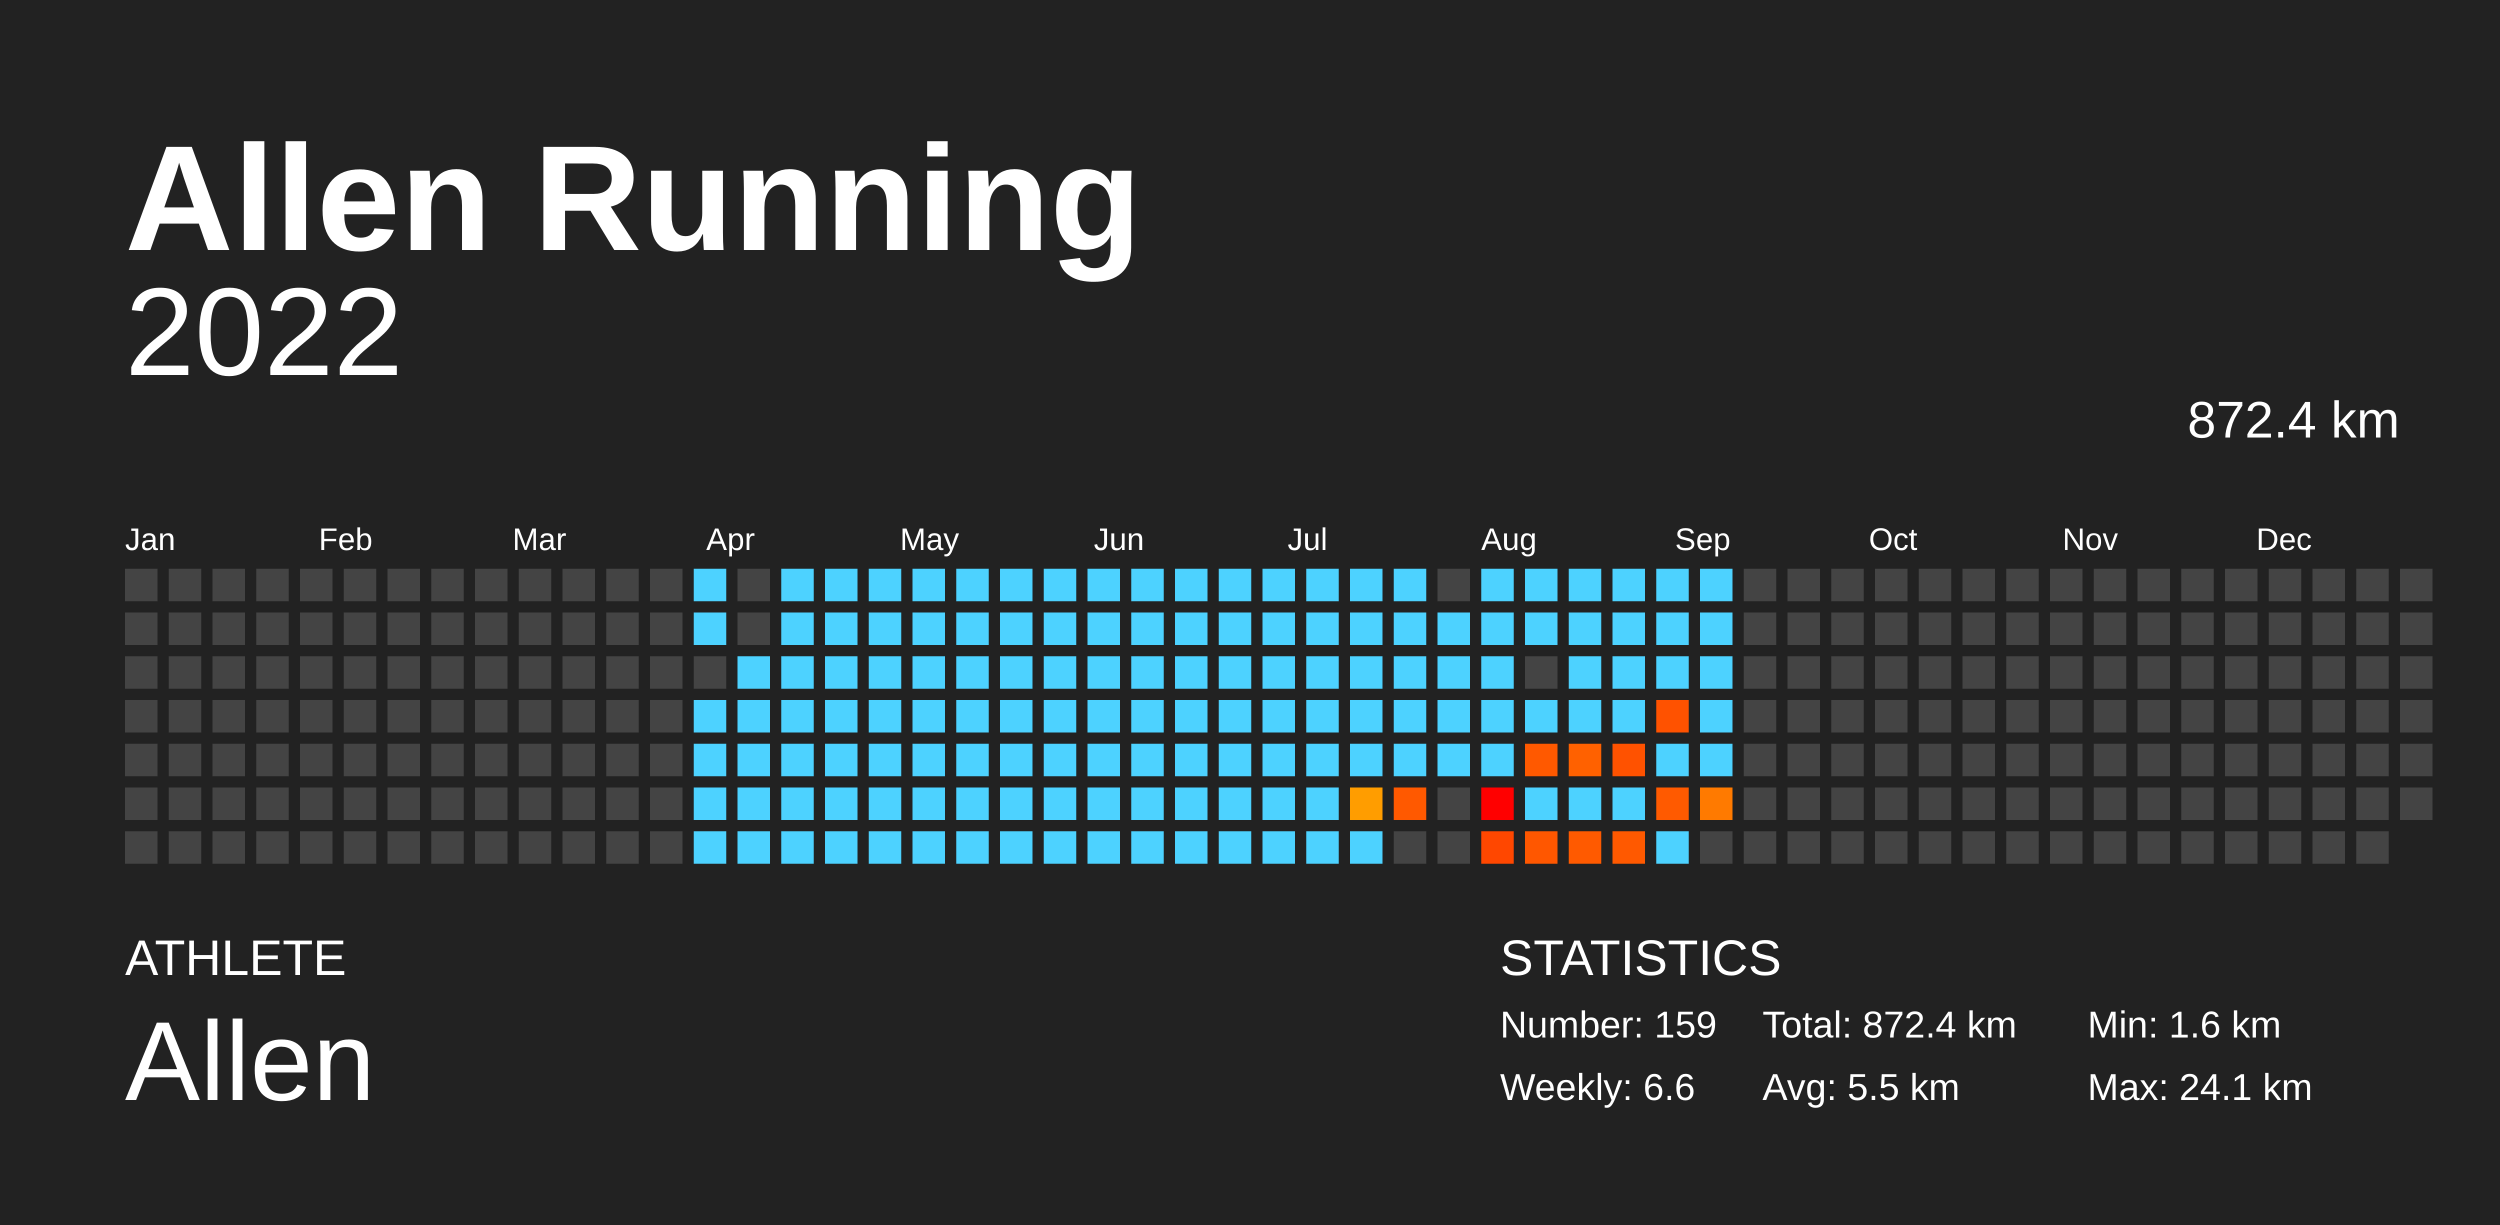
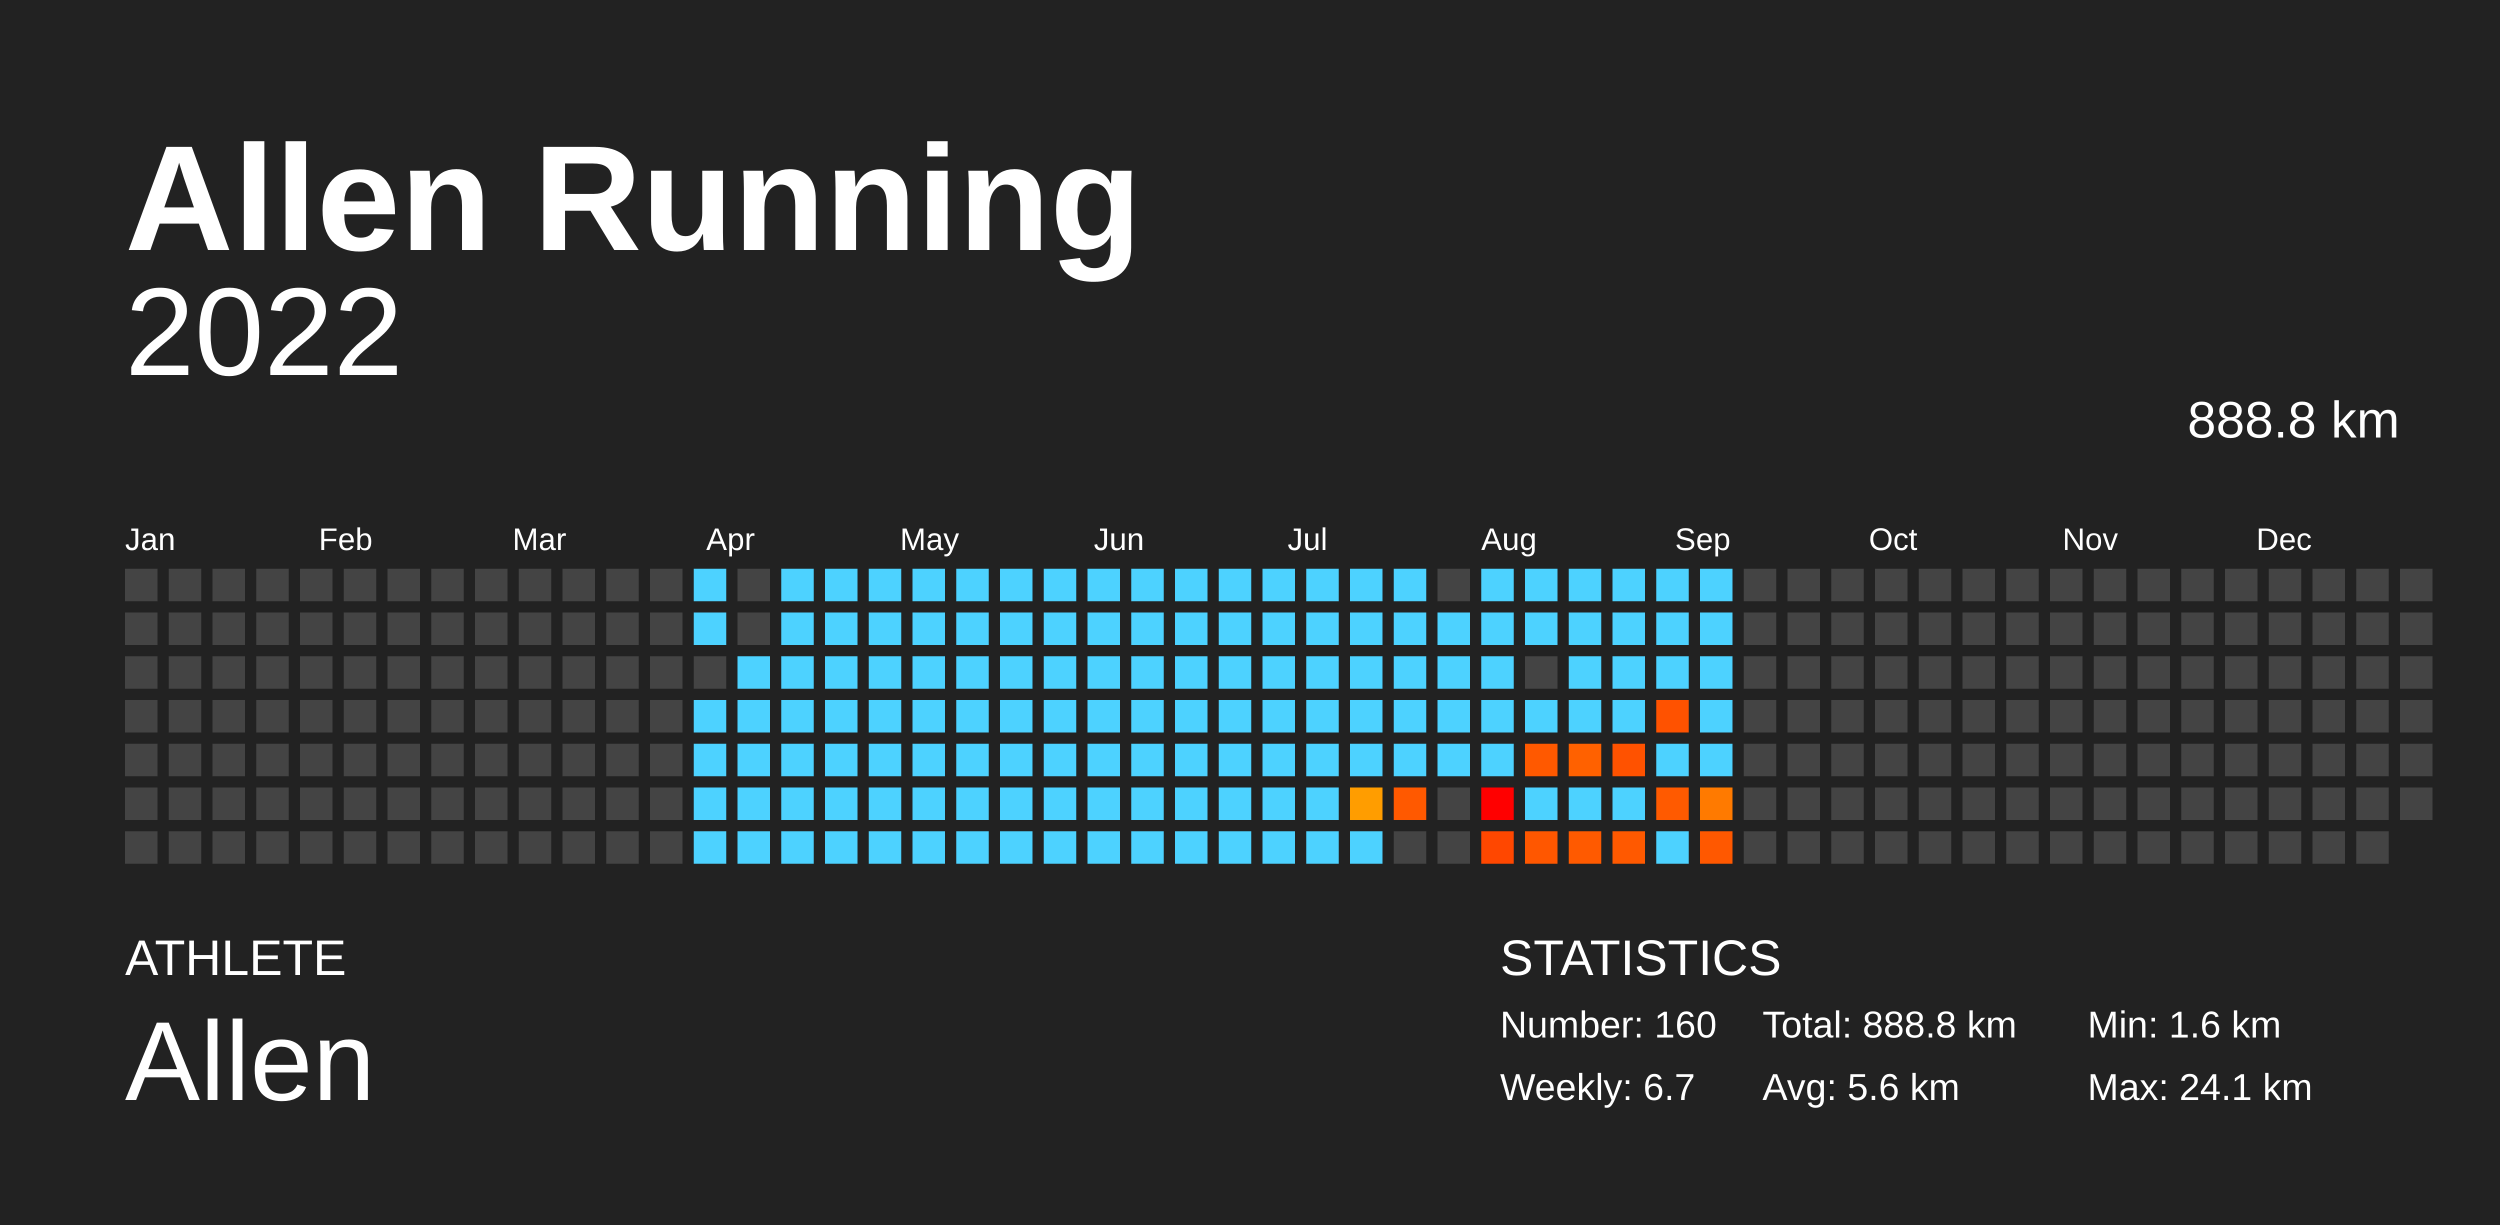
<svg xmlns="http://www.w3.org/2000/svg" baseProfile="full" height="98mm" version="1.1" viewBox="0,0,200,98" width="200mm">
  <defs />
  <rect fill="#222222" height="98" width="200" x="0" y="0" />
  <text fill="#FFFFFF" style="font-size:12px; font-family:Arial; font-weight:bold;" x="10" y="20">Allen Running</text>
  <text fill="#FFFFFF" style="font-size:4px; font-family:Arial" x="10" y="78">ATHLETE</text>
  <text fill="#FFFFFF" style="font-size:9px; font-family:Arial" x="10" y="88">Allen</text>
  <text fill="#FFFFFF" style="font-size:4px; font-family:Arial" x="120" y="78">STATISTICS</text>
-   <text fill="#FFFFFF" style="font-size:3px; font-family:Arial" x="120" y="83">Number: 159</text>
-   <text fill="#FFFFFF" style="font-size:3px; font-family:Arial" x="120" y="88">Weekly: 6.6</text>
-   <text fill="#FFFFFF" style="font-size:3px; font-family:Arial" x="141" y="83">Total: 872.4 km</text>
-   <text fill="#FFFFFF" style="font-size:3px; font-family:Arial" x="141" y="88">Avg: 5.5 km</text>
+   <text fill="#FFFFFF" style="font-size:3px; font-family:Arial" x="120" y="83">Number: 160</text>
+   <text fill="#FFFFFF" style="font-size:3px; font-family:Arial" x="120" y="88">Weekly: 6.7</text>
+   <text fill="#FFFFFF" style="font-size:3px; font-family:Arial" x="141" y="83">Total: 888.8 km</text>
+   <text fill="#FFFFFF" style="font-size:3px; font-family:Arial" x="141" y="88">Avg: 5.6 km</text>
  <text fill="#FFFFFF" style="font-size:3px; font-family:Arial" x="167" y="83">Min: 1.6 km</text>
  <text fill="#FFFFFF" style="font-size:3px; font-family:Arial" x="167" y="88">Max: 24.1 km</text>
  <text alignment-baseline="hanging" fill="#FFFFFF" style="font-size:10.0px; font-family:Arial;" x="10" y="30">2022</text>
-   <text alignment-baseline="hanging" fill="#FFFFFF" style="font-size:4.125px; font-family:Arial;" x="175" y="35">872.4 km</text>
+   <text alignment-baseline="hanging" fill="#FFFFFF" style="font-size:4.125px; font-family:Arial;" x="175" y="35">888.8 km</text>
  <text fill="#FFFFFF" style="font-size:2.5px; font-family:Arial" x="10.0" y="44">Jan</text>
  <text fill="#FFFFFF" style="font-size:2.5px; font-family:Arial" x="25.5" y="44">Feb</text>
  <text fill="#FFFFFF" style="font-size:2.5px; font-family:Arial" x="41.0" y="44">Mar</text>
  <text fill="#FFFFFF" style="font-size:2.5px; font-family:Arial" x="56.5" y="44">Apr</text>
  <text fill="#FFFFFF" style="font-size:2.5px; font-family:Arial" x="72.0" y="44">May</text>
  <text fill="#FFFFFF" style="font-size:2.5px; font-family:Arial" x="87.5" y="44">Jun</text>
  <text fill="#FFFFFF" style="font-size:2.5px; font-family:Arial" x="103.0" y="44">Jul</text>
  <text fill="#FFFFFF" style="font-size:2.5px; font-family:Arial" x="118.5" y="44">Aug</text>
  <text fill="#FFFFFF" style="font-size:2.5px; font-family:Arial" x="134.0" y="44">Sep</text>
  <text fill="#FFFFFF" style="font-size:2.5px; font-family:Arial" x="149.5" y="44">Oct</text>
  <text fill="#FFFFFF" style="font-size:2.5px; font-family:Arial" x="165.0" y="44">Nov</text>
  <text fill="#FFFFFF" style="font-size:2.5px; font-family:Arial" x="180.5" y="44">Dec</text>
  <rect fill="#444444" height="2.6" width="2.6" x="10.0" y="45.5" />
  <rect fill="#444444" height="2.6" width="2.6" x="10.0" y="49.0" />
  <rect fill="#444444" height="2.6" width="2.6" x="10.0" y="52.5" />
  <rect fill="#444444" height="2.6" width="2.6" x="10.0" y="56.0" />
  <rect fill="#444444" height="2.6" width="2.6" x="10.0" y="59.5" />
  <rect fill="#444444" height="2.6" width="2.6" x="10.0" y="63.0" />
  <rect fill="#444444" height="2.6" width="2.6" x="10.0" y="66.5" />
  <rect fill="#444444" height="2.6" width="2.6" x="13.5" y="45.5" />
  <rect fill="#444444" height="2.6" width="2.6" x="13.5" y="49.0" />
  <rect fill="#444444" height="2.6" width="2.6" x="13.5" y="52.5" />
  <rect fill="#444444" height="2.6" width="2.6" x="13.5" y="56.0" />
  <rect fill="#444444" height="2.6" width="2.6" x="13.5" y="59.5" />
  <rect fill="#444444" height="2.6" width="2.6" x="13.5" y="63.0" />
  <rect fill="#444444" height="2.6" width="2.6" x="13.5" y="66.5" />
  <rect fill="#444444" height="2.6" width="2.6" x="17.0" y="45.5" />
  <rect fill="#444444" height="2.6" width="2.6" x="17.0" y="49.0" />
  <rect fill="#444444" height="2.6" width="2.6" x="17.0" y="52.5" />
  <rect fill="#444444" height="2.6" width="2.6" x="17.0" y="56.0" />
  <rect fill="#444444" height="2.6" width="2.6" x="17.0" y="59.5" />
  <rect fill="#444444" height="2.6" width="2.6" x="17.0" y="63.0" />
  <rect fill="#444444" height="2.6" width="2.6" x="17.0" y="66.5" />
  <rect fill="#444444" height="2.6" width="2.6" x="20.5" y="45.5" />
  <rect fill="#444444" height="2.6" width="2.6" x="20.5" y="49.0" />
  <rect fill="#444444" height="2.6" width="2.6" x="20.5" y="52.5" />
  <rect fill="#444444" height="2.6" width="2.6" x="20.5" y="56.0" />
  <rect fill="#444444" height="2.6" width="2.6" x="20.5" y="59.5" />
  <rect fill="#444444" height="2.6" width="2.6" x="20.5" y="63.0" />
  <rect fill="#444444" height="2.6" width="2.6" x="20.5" y="66.5" />
  <rect fill="#444444" height="2.6" width="2.6" x="24.0" y="45.5" />
  <rect fill="#444444" height="2.6" width="2.6" x="24.0" y="49.0" />
  <rect fill="#444444" height="2.6" width="2.6" x="24.0" y="52.5" />
  <rect fill="#444444" height="2.6" width="2.6" x="24.0" y="56.0" />
  <rect fill="#444444" height="2.6" width="2.6" x="24.0" y="59.5" />
  <rect fill="#444444" height="2.6" width="2.6" x="24.0" y="63.0" />
  <rect fill="#444444" height="2.6" width="2.6" x="24.0" y="66.5" />
  <rect fill="#444444" height="2.6" width="2.6" x="27.5" y="45.5" />
  <rect fill="#444444" height="2.6" width="2.6" x="27.5" y="49.0" />
  <rect fill="#444444" height="2.6" width="2.6" x="27.5" y="52.5" />
  <rect fill="#444444" height="2.6" width="2.6" x="27.5" y="56.0" />
  <rect fill="#444444" height="2.6" width="2.6" x="27.5" y="59.5" />
  <rect fill="#444444" height="2.6" width="2.6" x="27.5" y="63.0" />
  <rect fill="#444444" height="2.6" width="2.6" x="27.5" y="66.5" />
  <rect fill="#444444" height="2.6" width="2.6" x="31.0" y="45.5" />
  <rect fill="#444444" height="2.6" width="2.6" x="31.0" y="49.0" />
  <rect fill="#444444" height="2.6" width="2.6" x="31.0" y="52.5" />
  <rect fill="#444444" height="2.6" width="2.6" x="31.0" y="56.0" />
  <rect fill="#444444" height="2.6" width="2.6" x="31.0" y="59.5" />
  <rect fill="#444444" height="2.6" width="2.6" x="31.0" y="63.0" />
  <rect fill="#444444" height="2.6" width="2.6" x="31.0" y="66.5" />
  <rect fill="#444444" height="2.6" width="2.6" x="34.5" y="45.5" />
  <rect fill="#444444" height="2.6" width="2.6" x="34.5" y="49.0" />
  <rect fill="#444444" height="2.6" width="2.6" x="34.5" y="52.5" />
  <rect fill="#444444" height="2.6" width="2.6" x="34.5" y="56.0" />
  <rect fill="#444444" height="2.6" width="2.6" x="34.5" y="59.5" />
  <rect fill="#444444" height="2.6" width="2.6" x="34.5" y="63.0" />
  <rect fill="#444444" height="2.6" width="2.6" x="34.5" y="66.5" />
  <rect fill="#444444" height="2.6" width="2.6" x="38.0" y="45.5" />
  <rect fill="#444444" height="2.6" width="2.6" x="38.0" y="49.0" />
  <rect fill="#444444" height="2.6" width="2.6" x="38.0" y="52.5" />
  <rect fill="#444444" height="2.6" width="2.6" x="38.0" y="56.0" />
  <rect fill="#444444" height="2.6" width="2.6" x="38.0" y="59.5" />
  <rect fill="#444444" height="2.6" width="2.6" x="38.0" y="63.0" />
  <rect fill="#444444" height="2.6" width="2.6" x="38.0" y="66.5" />
  <rect fill="#444444" height="2.6" width="2.6" x="41.5" y="45.5" />
  <rect fill="#444444" height="2.6" width="2.6" x="41.5" y="49.0" />
  <rect fill="#444444" height="2.6" width="2.6" x="41.5" y="52.5" />
  <rect fill="#444444" height="2.6" width="2.6" x="41.5" y="56.0" />
  <rect fill="#444444" height="2.6" width="2.6" x="41.5" y="59.5" />
  <rect fill="#444444" height="2.6" width="2.6" x="41.5" y="63.0" />
  <rect fill="#444444" height="2.6" width="2.6" x="41.5" y="66.5" />
  <rect fill="#444444" height="2.6" width="2.6" x="45.0" y="45.5" />
  <rect fill="#444444" height="2.6" width="2.6" x="45.0" y="49.0" />
  <rect fill="#444444" height="2.6" width="2.6" x="45.0" y="52.5" />
  <rect fill="#444444" height="2.6" width="2.6" x="45.0" y="56.0" />
  <rect fill="#444444" height="2.6" width="2.6" x="45.0" y="59.5" />
  <rect fill="#444444" height="2.6" width="2.6" x="45.0" y="63.0" />
  <rect fill="#444444" height="2.6" width="2.6" x="45.0" y="66.5" />
  <rect fill="#444444" height="2.6" width="2.6" x="48.5" y="45.5" />
  <rect fill="#444444" height="2.6" width="2.6" x="48.5" y="49.0" />
  <rect fill="#444444" height="2.6" width="2.6" x="48.5" y="52.5" />
  <rect fill="#444444" height="2.6" width="2.6" x="48.5" y="56.0" />
  <rect fill="#444444" height="2.6" width="2.6" x="48.5" y="59.5" />
  <rect fill="#444444" height="2.6" width="2.6" x="48.5" y="63.0" />
  <rect fill="#444444" height="2.6" width="2.6" x="48.5" y="66.5" />
  <rect fill="#444444" height="2.6" width="2.6" x="52.0" y="45.5" />
  <rect fill="#444444" height="2.6" width="2.6" x="52.0" y="49.0" />
  <rect fill="#444444" height="2.6" width="2.6" x="52.0" y="52.5" />
  <rect fill="#444444" height="2.6" width="2.6" x="52.0" y="56.0" />
  <rect fill="#444444" height="2.6" width="2.6" x="52.0" y="59.5" />
  <rect fill="#444444" height="2.6" width="2.6" x="52.0" y="63.0" />
  <rect fill="#444444" height="2.6" width="2.6" x="52.0" y="66.5" />
  <rect fill="#4dd2ff" height="2.6" width="2.6" x="55.5" y="45.5" />
  <rect fill="#4dd2ff" height="2.6" width="2.6" x="55.5" y="49.0" />
  <rect fill="#444444" height="2.6" width="2.6" x="55.5" y="52.5" />
  <rect fill="#4dd2ff" height="2.6" width="2.6" x="55.5" y="56.0" />
  <rect fill="#4dd2ff" height="2.6" width="2.6" x="55.5" y="59.5" />
  <rect fill="#4dd2ff" height="2.6" width="2.6" x="55.5" y="63.0" />
  <rect fill="#4dd2ff" height="2.6" width="2.6" x="55.5" y="66.5" />
  <rect fill="#444444" height="2.6" width="2.6" x="59.0" y="45.5" />
  <rect fill="#444444" height="2.6" width="2.6" x="59.0" y="49.0" />
  <rect fill="#4dd2ff" height="2.6" width="2.6" x="59.0" y="52.5" />
  <rect fill="#4dd2ff" height="2.6" width="2.6" x="59.0" y="56.0" />
  <rect fill="#4dd2ff" height="2.6" width="2.6" x="59.0" y="59.5" />
  <rect fill="#4dd2ff" height="2.6" width="2.6" x="59.0" y="63.0" />
  <rect fill="#4dd2ff" height="2.6" width="2.6" x="59.0" y="66.5" />
  <rect fill="#4dd2ff" height="2.6" width="2.6" x="62.5" y="45.5" />
  <rect fill="#4dd2ff" height="2.6" width="2.6" x="62.5" y="49.0" />
  <rect fill="#4dd2ff" height="2.6" width="2.6" x="62.5" y="52.5" />
  <rect fill="#4dd2ff" height="2.6" width="2.6" x="62.5" y="56.0" />
  <rect fill="#4dd2ff" height="2.6" width="2.6" x="62.5" y="59.5" />
  <rect fill="#4dd2ff" height="2.6" width="2.6" x="62.5" y="63.0" />
  <rect fill="#4dd2ff" height="2.6" width="2.6" x="62.5" y="66.5" />
  <rect fill="#4dd2ff" height="2.6" width="2.6" x="66.0" y="45.5" />
  <rect fill="#4dd2ff" height="2.6" width="2.6" x="66.0" y="49.0" />
  <rect fill="#4dd2ff" height="2.6" width="2.6" x="66.0" y="52.5" />
  <rect fill="#4dd2ff" height="2.6" width="2.6" x="66.0" y="56.0" />
  <rect fill="#4dd2ff" height="2.6" width="2.6" x="66.0" y="59.5" />
  <rect fill="#4dd2ff" height="2.6" width="2.6" x="66.0" y="63.0" />
  <rect fill="#4dd2ff" height="2.6" width="2.6" x="66.0" y="66.5" />
  <rect fill="#4dd2ff" height="2.6" width="2.6" x="69.5" y="45.5" />
  <rect fill="#4dd2ff" height="2.6" width="2.6" x="69.5" y="49.0" />
  <rect fill="#4dd2ff" height="2.6" width="2.6" x="69.5" y="52.5" />
  <rect fill="#4dd2ff" height="2.6" width="2.6" x="69.5" y="56.0" />
  <rect fill="#4dd2ff" height="2.6" width="2.6" x="69.5" y="59.5" />
  <rect fill="#4dd2ff" height="2.6" width="2.6" x="69.5" y="63.0" />
  <rect fill="#4dd2ff" height="2.6" width="2.6" x="69.5" y="66.5" />
  <rect fill="#4dd2ff" height="2.6" width="2.6" x="73.0" y="45.5" />
  <rect fill="#4dd2ff" height="2.6" width="2.6" x="73.0" y="49.0" />
  <rect fill="#4dd2ff" height="2.6" width="2.6" x="73.0" y="52.5" />
  <rect fill="#4dd2ff" height="2.6" width="2.6" x="73.0" y="56.0" />
  <rect fill="#4dd2ff" height="2.6" width="2.6" x="73.0" y="59.5" />
  <rect fill="#4dd2ff" height="2.6" width="2.6" x="73.0" y="63.0" />
  <rect fill="#4dd2ff" height="2.6" width="2.6" x="73.0" y="66.5" />
  <rect fill="#4dd2ff" height="2.6" width="2.6" x="76.5" y="45.5" />
  <rect fill="#4dd2ff" height="2.6" width="2.6" x="76.5" y="49.0" />
  <rect fill="#4dd2ff" height="2.6" width="2.6" x="76.5" y="52.5" />
  <rect fill="#4dd2ff" height="2.6" width="2.6" x="76.5" y="56.0" />
  <rect fill="#4dd2ff" height="2.6" width="2.6" x="76.5" y="59.5" />
  <rect fill="#4dd2ff" height="2.6" width="2.6" x="76.5" y="63.0" />
  <rect fill="#4dd2ff" height="2.6" width="2.6" x="76.5" y="66.5" />
  <rect fill="#4dd2ff" height="2.6" width="2.6" x="80.0" y="45.5" />
  <rect fill="#4dd2ff" height="2.6" width="2.6" x="80.0" y="49.0" />
  <rect fill="#4dd2ff" height="2.6" width="2.6" x="80.0" y="52.5" />
  <rect fill="#4dd2ff" height="2.6" width="2.6" x="80.0" y="56.0" />
  <rect fill="#4dd2ff" height="2.6" width="2.6" x="80.0" y="59.5" />
  <rect fill="#4dd2ff" height="2.6" width="2.6" x="80.0" y="63.0" />
  <rect fill="#4dd2ff" height="2.6" width="2.6" x="80.0" y="66.5" />
  <rect fill="#4dd2ff" height="2.6" width="2.6" x="83.5" y="45.5" />
  <rect fill="#4dd2ff" height="2.6" width="2.6" x="83.5" y="49.0" />
  <rect fill="#4dd2ff" height="2.6" width="2.6" x="83.5" y="52.5" />
  <rect fill="#4dd2ff" height="2.6" width="2.6" x="83.5" y="56.0" />
  <rect fill="#4dd2ff" height="2.6" width="2.6" x="83.5" y="59.5" />
  <rect fill="#4dd2ff" height="2.6" width="2.6" x="83.5" y="63.0" />
  <rect fill="#4dd2ff" height="2.6" width="2.6" x="83.5" y="66.5" />
  <rect fill="#4dd2ff" height="2.6" width="2.6" x="87.0" y="45.5" />
  <rect fill="#4dd2ff" height="2.6" width="2.6" x="87.0" y="49.0" />
  <rect fill="#4dd2ff" height="2.6" width="2.6" x="87.0" y="52.5" />
  <rect fill="#4dd2ff" height="2.6" width="2.6" x="87.0" y="56.0" />
  <rect fill="#4dd2ff" height="2.6" width="2.6" x="87.0" y="59.5" />
  <rect fill="#4dd2ff" height="2.6" width="2.6" x="87.0" y="63.0" />
  <rect fill="#4dd2ff" height="2.6" width="2.6" x="87.0" y="66.5" />
  <rect fill="#4dd2ff" height="2.6" width="2.6" x="90.5" y="45.5" />
  <rect fill="#4dd2ff" height="2.6" width="2.6" x="90.5" y="49.0" />
  <rect fill="#4dd2ff" height="2.6" width="2.6" x="90.5" y="52.5" />
  <rect fill="#4dd2ff" height="2.6" width="2.6" x="90.5" y="56.0" />
  <rect fill="#4dd2ff" height="2.6" width="2.6" x="90.5" y="59.5" />
  <rect fill="#4dd2ff" height="2.6" width="2.6" x="90.5" y="63.0" />
  <rect fill="#4dd2ff" height="2.6" width="2.6" x="90.5" y="66.5" />
  <rect fill="#4dd2ff" height="2.6" width="2.6" x="94.0" y="45.5" />
  <rect fill="#4dd2ff" height="2.6" width="2.6" x="94.0" y="49.0" />
  <rect fill="#4dd2ff" height="2.6" width="2.6" x="94.0" y="52.5" />
  <rect fill="#4dd2ff" height="2.6" width="2.6" x="94.0" y="56.0" />
  <rect fill="#4dd2ff" height="2.6" width="2.6" x="94.0" y="59.5" />
  <rect fill="#4dd2ff" height="2.6" width="2.6" x="94.0" y="63.0" />
  <rect fill="#4dd2ff" height="2.6" width="2.6" x="94.0" y="66.5" />
  <rect fill="#4dd2ff" height="2.6" width="2.6" x="97.5" y="45.5" />
  <rect fill="#4dd2ff" height="2.6" width="2.6" x="97.5" y="49.0" />
  <rect fill="#4dd2ff" height="2.6" width="2.6" x="97.5" y="52.5" />
  <rect fill="#4dd2ff" height="2.6" width="2.6" x="97.5" y="56.0" />
  <rect fill="#4dd2ff" height="2.6" width="2.6" x="97.5" y="59.5" />
  <rect fill="#4dd2ff" height="2.6" width="2.6" x="97.5" y="63.0" />
  <rect fill="#4dd2ff" height="2.6" width="2.6" x="97.5" y="66.5" />
  <rect fill="#4dd2ff" height="2.6" width="2.6" x="101.0" y="45.5" />
  <rect fill="#4dd2ff" height="2.6" width="2.6" x="101.0" y="49.0" />
  <rect fill="#4dd2ff" height="2.6" width="2.6" x="101.0" y="52.5" />
  <rect fill="#4dd2ff" height="2.6" width="2.6" x="101.0" y="56.0" />
  <rect fill="#4dd2ff" height="2.6" width="2.6" x="101.0" y="59.5" />
  <rect fill="#4dd2ff" height="2.6" width="2.6" x="101.0" y="63.0" />
  <rect fill="#4dd2ff" height="2.6" width="2.6" x="101.0" y="66.5" />
  <rect fill="#4dd2ff" height="2.6" width="2.6" x="104.5" y="45.5" />
  <rect fill="#4dd2ff" height="2.6" width="2.6" x="104.5" y="49.0" />
  <rect fill="#4dd2ff" height="2.6" width="2.6" x="104.5" y="52.5" />
  <rect fill="#4dd2ff" height="2.6" width="2.6" x="104.5" y="56.0" />
  <rect fill="#4dd2ff" height="2.6" width="2.6" x="104.5" y="59.5" />
  <rect fill="#4dd2ff" height="2.6" width="2.6" x="104.5" y="63.0" />
  <rect fill="#4dd2ff" height="2.6" width="2.6" x="104.5" y="66.5" />
  <rect fill="#4dd2ff" height="2.6" width="2.6" x="108.0" y="45.5" />
  <rect fill="#4dd2ff" height="2.6" width="2.6" x="108.0" y="49.0" />
  <rect fill="#4dd2ff" height="2.6" width="2.6" x="108.0" y="52.5" />
  <rect fill="#4dd2ff" height="2.6" width="2.6" x="108.0" y="56.0" />
  <rect fill="#4dd2ff" height="2.6" width="2.6" x="108.0" y="59.5" />
  <rect fill="#ff9d00" height="2.6" width="2.6" x="108.0" y="63.0" />
  <rect fill="#4dd2ff" height="2.6" width="2.6" x="108.0" y="66.5" />
  <rect fill="#4dd2ff" height="2.6" width="2.6" x="111.5" y="45.5" />
  <rect fill="#4dd2ff" height="2.6" width="2.6" x="111.5" y="49.0" />
  <rect fill="#4dd2ff" height="2.6" width="2.6" x="111.5" y="52.5" />
  <rect fill="#4dd2ff" height="2.6" width="2.6" x="111.5" y="56.0" />
  <rect fill="#4dd2ff" height="2.6" width="2.6" x="111.5" y="59.5" />
  <rect fill="#ff5900" height="2.6" width="2.6" x="111.5" y="63.0" />
  <rect fill="#444444" height="2.6" width="2.6" x="111.5" y="66.5" />
  <rect fill="#444444" height="2.6" width="2.6" x="115.0" y="45.5" />
  <rect fill="#4dd2ff" height="2.6" width="2.6" x="115.0" y="49.0" />
  <rect fill="#4dd2ff" height="2.6" width="2.6" x="115.0" y="52.5" />
  <rect fill="#4dd2ff" height="2.6" width="2.6" x="115.0" y="56.0" />
  <rect fill="#4dd2ff" height="2.6" width="2.6" x="115.0" y="59.5" />
  <rect fill="#444444" height="2.6" width="2.6" x="115.0" y="63.0" />
  <rect fill="#444444" height="2.6" width="2.6" x="115.0" y="66.5" />
  <rect fill="#4dd2ff" height="2.6" width="2.6" x="118.5" y="45.5" />
  <rect fill="#4dd2ff" height="2.6" width="2.6" x="118.5" y="49.0" />
  <rect fill="#4dd2ff" height="2.6" width="2.6" x="118.5" y="52.5" />
  <rect fill="#4dd2ff" height="2.6" width="2.6" x="118.5" y="56.0" />
  <rect fill="#4dd2ff" height="2.6" width="2.6" x="118.5" y="59.5" />
  <rect fill="red" height="2.6" width="2.6" x="118.5" y="63.0" />
  <rect fill="#ff4700" height="2.6" width="2.6" x="118.5" y="66.5" />
  <rect fill="#4dd2ff" height="2.6" width="2.6" x="122.0" y="45.5" />
  <rect fill="#4dd2ff" height="2.6" width="2.6" x="122.0" y="49.0" />
  <rect fill="#444444" height="2.6" width="2.6" x="122.0" y="52.5" />
  <rect fill="#4dd2ff" height="2.6" width="2.6" x="122.0" y="56.0" />
  <rect fill="#ff5900" height="2.6" width="2.6" x="122.0" y="59.5" />
  <rect fill="#4dd2ff" height="2.6" width="2.6" x="122.0" y="63.0" />
  <rect fill="#ff5700" height="2.6" width="2.6" x="122.0" y="66.5" />
  <rect fill="#4dd2ff" height="2.6" width="2.6" x="125.5" y="45.5" />
  <rect fill="#4dd2ff" height="2.6" width="2.6" x="125.5" y="49.0" />
  <rect fill="#4dd2ff" height="2.6" width="2.6" x="125.5" y="52.5" />
  <rect fill="#4dd2ff" height="2.6" width="2.6" x="125.5" y="56.0" />
  <rect fill="#ff6100" height="2.6" width="2.6" x="125.5" y="59.5" />
  <rect fill="#4dd2ff" height="2.6" width="2.6" x="125.5" y="63.0" />
  <rect fill="#ff5a00" height="2.6" width="2.6" x="125.5" y="66.5" />
  <rect fill="#4dd2ff" height="2.6" width="2.6" x="129.0" y="45.5" />
  <rect fill="#4dd2ff" height="2.6" width="2.6" x="129.0" y="49.0" />
  <rect fill="#4dd2ff" height="2.6" width="2.6" x="129.0" y="52.5" />
  <rect fill="#4dd2ff" height="2.6" width="2.6" x="129.0" y="56.0" />
  <rect fill="#ff5200" height="2.6" width="2.6" x="129.0" y="59.5" />
  <rect fill="#4dd2ff" height="2.6" width="2.6" x="129.0" y="63.0" />
  <rect fill="#ff5900" height="2.6" width="2.6" x="129.0" y="66.5" />
  <rect fill="#4dd2ff" height="2.6" width="2.6" x="132.5" y="45.5" />
  <rect fill="#4dd2ff" height="2.6" width="2.6" x="132.5" y="49.0" />
  <rect fill="#4dd2ff" height="2.6" width="2.6" x="132.5" y="52.5" />
  <rect fill="#ff5200" height="2.6" width="2.6" x="132.5" y="56.0" />
  <rect fill="#4dd2ff" height="2.6" width="2.6" x="132.5" y="59.5" />
  <rect fill="#ff5a00" height="2.6" width="2.6" x="132.5" y="63.0" />
  <rect fill="#4dd2ff" height="2.6" width="2.6" x="132.5" y="66.5" />
  <rect fill="#4dd2ff" height="2.6" width="2.6" x="136.0" y="45.5" />
  <rect fill="#4dd2ff" height="2.6" width="2.6" x="136.0" y="49.0" />
  <rect fill="#4dd2ff" height="2.6" width="2.6" x="136.0" y="52.5" />
  <rect fill="#4dd2ff" height="2.6" width="2.6" x="136.0" y="56.0" />
  <rect fill="#4dd2ff" height="2.6" width="2.6" x="136.0" y="59.5" />
  <rect fill="#ff7a00" height="2.6" width="2.6" x="136.0" y="63.0" />
-   <rect fill="#444444" height="2.6" width="2.6" x="136.0" y="66.5" />
+   <rect fill="#ff5800" height="2.6" width="2.6" x="136.0" y="66.5" />
  <rect fill="#444444" height="2.6" width="2.6" x="139.5" y="45.5" />
  <rect fill="#444444" height="2.6" width="2.6" x="139.5" y="49.0" />
  <rect fill="#444444" height="2.6" width="2.6" x="139.5" y="52.5" />
  <rect fill="#444444" height="2.6" width="2.6" x="139.5" y="56.0" />
  <rect fill="#444444" height="2.6" width="2.6" x="139.5" y="59.5" />
  <rect fill="#444444" height="2.6" width="2.6" x="139.5" y="63.0" />
  <rect fill="#444444" height="2.6" width="2.6" x="139.5" y="66.5" />
  <rect fill="#444444" height="2.6" width="2.6" x="143.0" y="45.5" />
  <rect fill="#444444" height="2.6" width="2.6" x="143.0" y="49.0" />
  <rect fill="#444444" height="2.6" width="2.6" x="143.0" y="52.5" />
  <rect fill="#444444" height="2.6" width="2.6" x="143.0" y="56.0" />
  <rect fill="#444444" height="2.6" width="2.6" x="143.0" y="59.5" />
  <rect fill="#444444" height="2.6" width="2.6" x="143.0" y="63.0" />
  <rect fill="#444444" height="2.6" width="2.6" x="143.0" y="66.5" />
  <rect fill="#444444" height="2.6" width="2.6" x="146.5" y="45.5" />
  <rect fill="#444444" height="2.6" width="2.6" x="146.5" y="49.0" />
  <rect fill="#444444" height="2.6" width="2.6" x="146.5" y="52.5" />
  <rect fill="#444444" height="2.6" width="2.6" x="146.5" y="56.0" />
  <rect fill="#444444" height="2.6" width="2.6" x="146.5" y="59.5" />
  <rect fill="#444444" height="2.6" width="2.6" x="146.5" y="63.0" />
  <rect fill="#444444" height="2.6" width="2.6" x="146.5" y="66.5" />
  <rect fill="#444444" height="2.6" width="2.6" x="150.0" y="45.5" />
  <rect fill="#444444" height="2.6" width="2.6" x="150.0" y="49.0" />
  <rect fill="#444444" height="2.6" width="2.6" x="150.0" y="52.5" />
  <rect fill="#444444" height="2.6" width="2.6" x="150.0" y="56.0" />
  <rect fill="#444444" height="2.6" width="2.6" x="150.0" y="59.5" />
  <rect fill="#444444" height="2.6" width="2.6" x="150.0" y="63.0" />
  <rect fill="#444444" height="2.6" width="2.6" x="150.0" y="66.5" />
  <rect fill="#444444" height="2.6" width="2.6" x="153.5" y="45.5" />
  <rect fill="#444444" height="2.6" width="2.6" x="153.5" y="49.0" />
  <rect fill="#444444" height="2.6" width="2.6" x="153.5" y="52.5" />
  <rect fill="#444444" height="2.6" width="2.6" x="153.5" y="56.0" />
  <rect fill="#444444" height="2.6" width="2.6" x="153.5" y="59.5" />
  <rect fill="#444444" height="2.6" width="2.6" x="153.5" y="63.0" />
  <rect fill="#444444" height="2.6" width="2.6" x="153.5" y="66.5" />
  <rect fill="#444444" height="2.6" width="2.6" x="157.0" y="45.5" />
  <rect fill="#444444" height="2.6" width="2.6" x="157.0" y="49.0" />
  <rect fill="#444444" height="2.6" width="2.6" x="157.0" y="52.5" />
  <rect fill="#444444" height="2.6" width="2.6" x="157.0" y="56.0" />
  <rect fill="#444444" height="2.6" width="2.6" x="157.0" y="59.5" />
  <rect fill="#444444" height="2.6" width="2.6" x="157.0" y="63.0" />
  <rect fill="#444444" height="2.6" width="2.6" x="157.0" y="66.5" />
  <rect fill="#444444" height="2.6" width="2.6" x="160.5" y="45.5" />
  <rect fill="#444444" height="2.6" width="2.6" x="160.5" y="49.0" />
  <rect fill="#444444" height="2.6" width="2.6" x="160.5" y="52.5" />
  <rect fill="#444444" height="2.6" width="2.6" x="160.5" y="56.0" />
  <rect fill="#444444" height="2.6" width="2.6" x="160.5" y="59.5" />
  <rect fill="#444444" height="2.6" width="2.6" x="160.5" y="63.0" />
  <rect fill="#444444" height="2.6" width="2.6" x="160.5" y="66.5" />
  <rect fill="#444444" height="2.6" width="2.6" x="164.0" y="45.5" />
  <rect fill="#444444" height="2.6" width="2.6" x="164.0" y="49.0" />
  <rect fill="#444444" height="2.6" width="2.6" x="164.0" y="52.5" />
  <rect fill="#444444" height="2.6" width="2.6" x="164.0" y="56.0" />
  <rect fill="#444444" height="2.6" width="2.6" x="164.0" y="59.5" />
  <rect fill="#444444" height="2.6" width="2.6" x="164.0" y="63.0" />
  <rect fill="#444444" height="2.6" width="2.6" x="164.0" y="66.5" />
  <rect fill="#444444" height="2.6" width="2.6" x="167.5" y="45.5" />
  <rect fill="#444444" height="2.6" width="2.6" x="167.5" y="49.0" />
  <rect fill="#444444" height="2.6" width="2.6" x="167.5" y="52.5" />
  <rect fill="#444444" height="2.6" width="2.6" x="167.5" y="56.0" />
  <rect fill="#444444" height="2.6" width="2.6" x="167.5" y="59.5" />
  <rect fill="#444444" height="2.6" width="2.6" x="167.5" y="63.0" />
  <rect fill="#444444" height="2.6" width="2.6" x="167.5" y="66.5" />
  <rect fill="#444444" height="2.6" width="2.6" x="171.0" y="45.5" />
  <rect fill="#444444" height="2.6" width="2.6" x="171.0" y="49.0" />
  <rect fill="#444444" height="2.6" width="2.6" x="171.0" y="52.5" />
  <rect fill="#444444" height="2.6" width="2.6" x="171.0" y="56.0" />
  <rect fill="#444444" height="2.6" width="2.6" x="171.0" y="59.5" />
  <rect fill="#444444" height="2.6" width="2.6" x="171.0" y="63.0" />
  <rect fill="#444444" height="2.6" width="2.6" x="171.0" y="66.5" />
  <rect fill="#444444" height="2.6" width="2.6" x="174.5" y="45.5" />
  <rect fill="#444444" height="2.6" width="2.6" x="174.5" y="49.0" />
  <rect fill="#444444" height="2.6" width="2.6" x="174.5" y="52.5" />
  <rect fill="#444444" height="2.6" width="2.6" x="174.5" y="56.0" />
  <rect fill="#444444" height="2.6" width="2.6" x="174.5" y="59.5" />
  <rect fill="#444444" height="2.6" width="2.6" x="174.5" y="63.0" />
  <rect fill="#444444" height="2.6" width="2.6" x="174.5" y="66.5" />
  <rect fill="#444444" height="2.6" width="2.6" x="178.0" y="45.5" />
  <rect fill="#444444" height="2.6" width="2.6" x="178.0" y="49.0" />
  <rect fill="#444444" height="2.6" width="2.6" x="178.0" y="52.5" />
  <rect fill="#444444" height="2.6" width="2.6" x="178.0" y="56.0" />
  <rect fill="#444444" height="2.6" width="2.6" x="178.0" y="59.5" />
  <rect fill="#444444" height="2.6" width="2.6" x="178.0" y="63.0" />
  <rect fill="#444444" height="2.6" width="2.6" x="178.0" y="66.5" />
  <rect fill="#444444" height="2.6" width="2.6" x="181.5" y="45.5" />
  <rect fill="#444444" height="2.6" width="2.6" x="181.5" y="49.0" />
  <rect fill="#444444" height="2.6" width="2.6" x="181.5" y="52.5" />
  <rect fill="#444444" height="2.6" width="2.6" x="181.5" y="56.0" />
  <rect fill="#444444" height="2.6" width="2.6" x="181.5" y="59.5" />
  <rect fill="#444444" height="2.6" width="2.6" x="181.5" y="63.0" />
  <rect fill="#444444" height="2.6" width="2.6" x="181.5" y="66.5" />
  <rect fill="#444444" height="2.6" width="2.6" x="185.0" y="45.5" />
  <rect fill="#444444" height="2.6" width="2.6" x="185.0" y="49.0" />
  <rect fill="#444444" height="2.6" width="2.6" x="185.0" y="52.5" />
  <rect fill="#444444" height="2.6" width="2.6" x="185.0" y="56.0" />
  <rect fill="#444444" height="2.6" width="2.6" x="185.0" y="59.5" />
  <rect fill="#444444" height="2.6" width="2.6" x="185.0" y="63.0" />
  <rect fill="#444444" height="2.6" width="2.6" x="185.0" y="66.5" />
  <rect fill="#444444" height="2.6" width="2.6" x="188.5" y="45.5" />
  <rect fill="#444444" height="2.6" width="2.6" x="188.5" y="49.0" />
  <rect fill="#444444" height="2.6" width="2.6" x="188.5" y="52.5" />
  <rect fill="#444444" height="2.6" width="2.6" x="188.5" y="56.0" />
  <rect fill="#444444" height="2.6" width="2.6" x="188.5" y="59.5" />
  <rect fill="#444444" height="2.6" width="2.6" x="188.5" y="63.0" />
  <rect fill="#444444" height="2.6" width="2.6" x="188.5" y="66.5" />
  <rect fill="#444444" height="2.6" width="2.6" x="192.0" y="45.5" />
  <rect fill="#444444" height="2.6" width="2.6" x="192.0" y="49.0" />
  <rect fill="#444444" height="2.6" width="2.6" x="192.0" y="52.5" />
  <rect fill="#444444" height="2.6" width="2.6" x="192.0" y="56.0" />
  <rect fill="#444444" height="2.6" width="2.6" x="192.0" y="59.5" />
  <rect fill="#444444" height="2.6" width="2.6" x="192.0" y="63.0" />
</svg>
